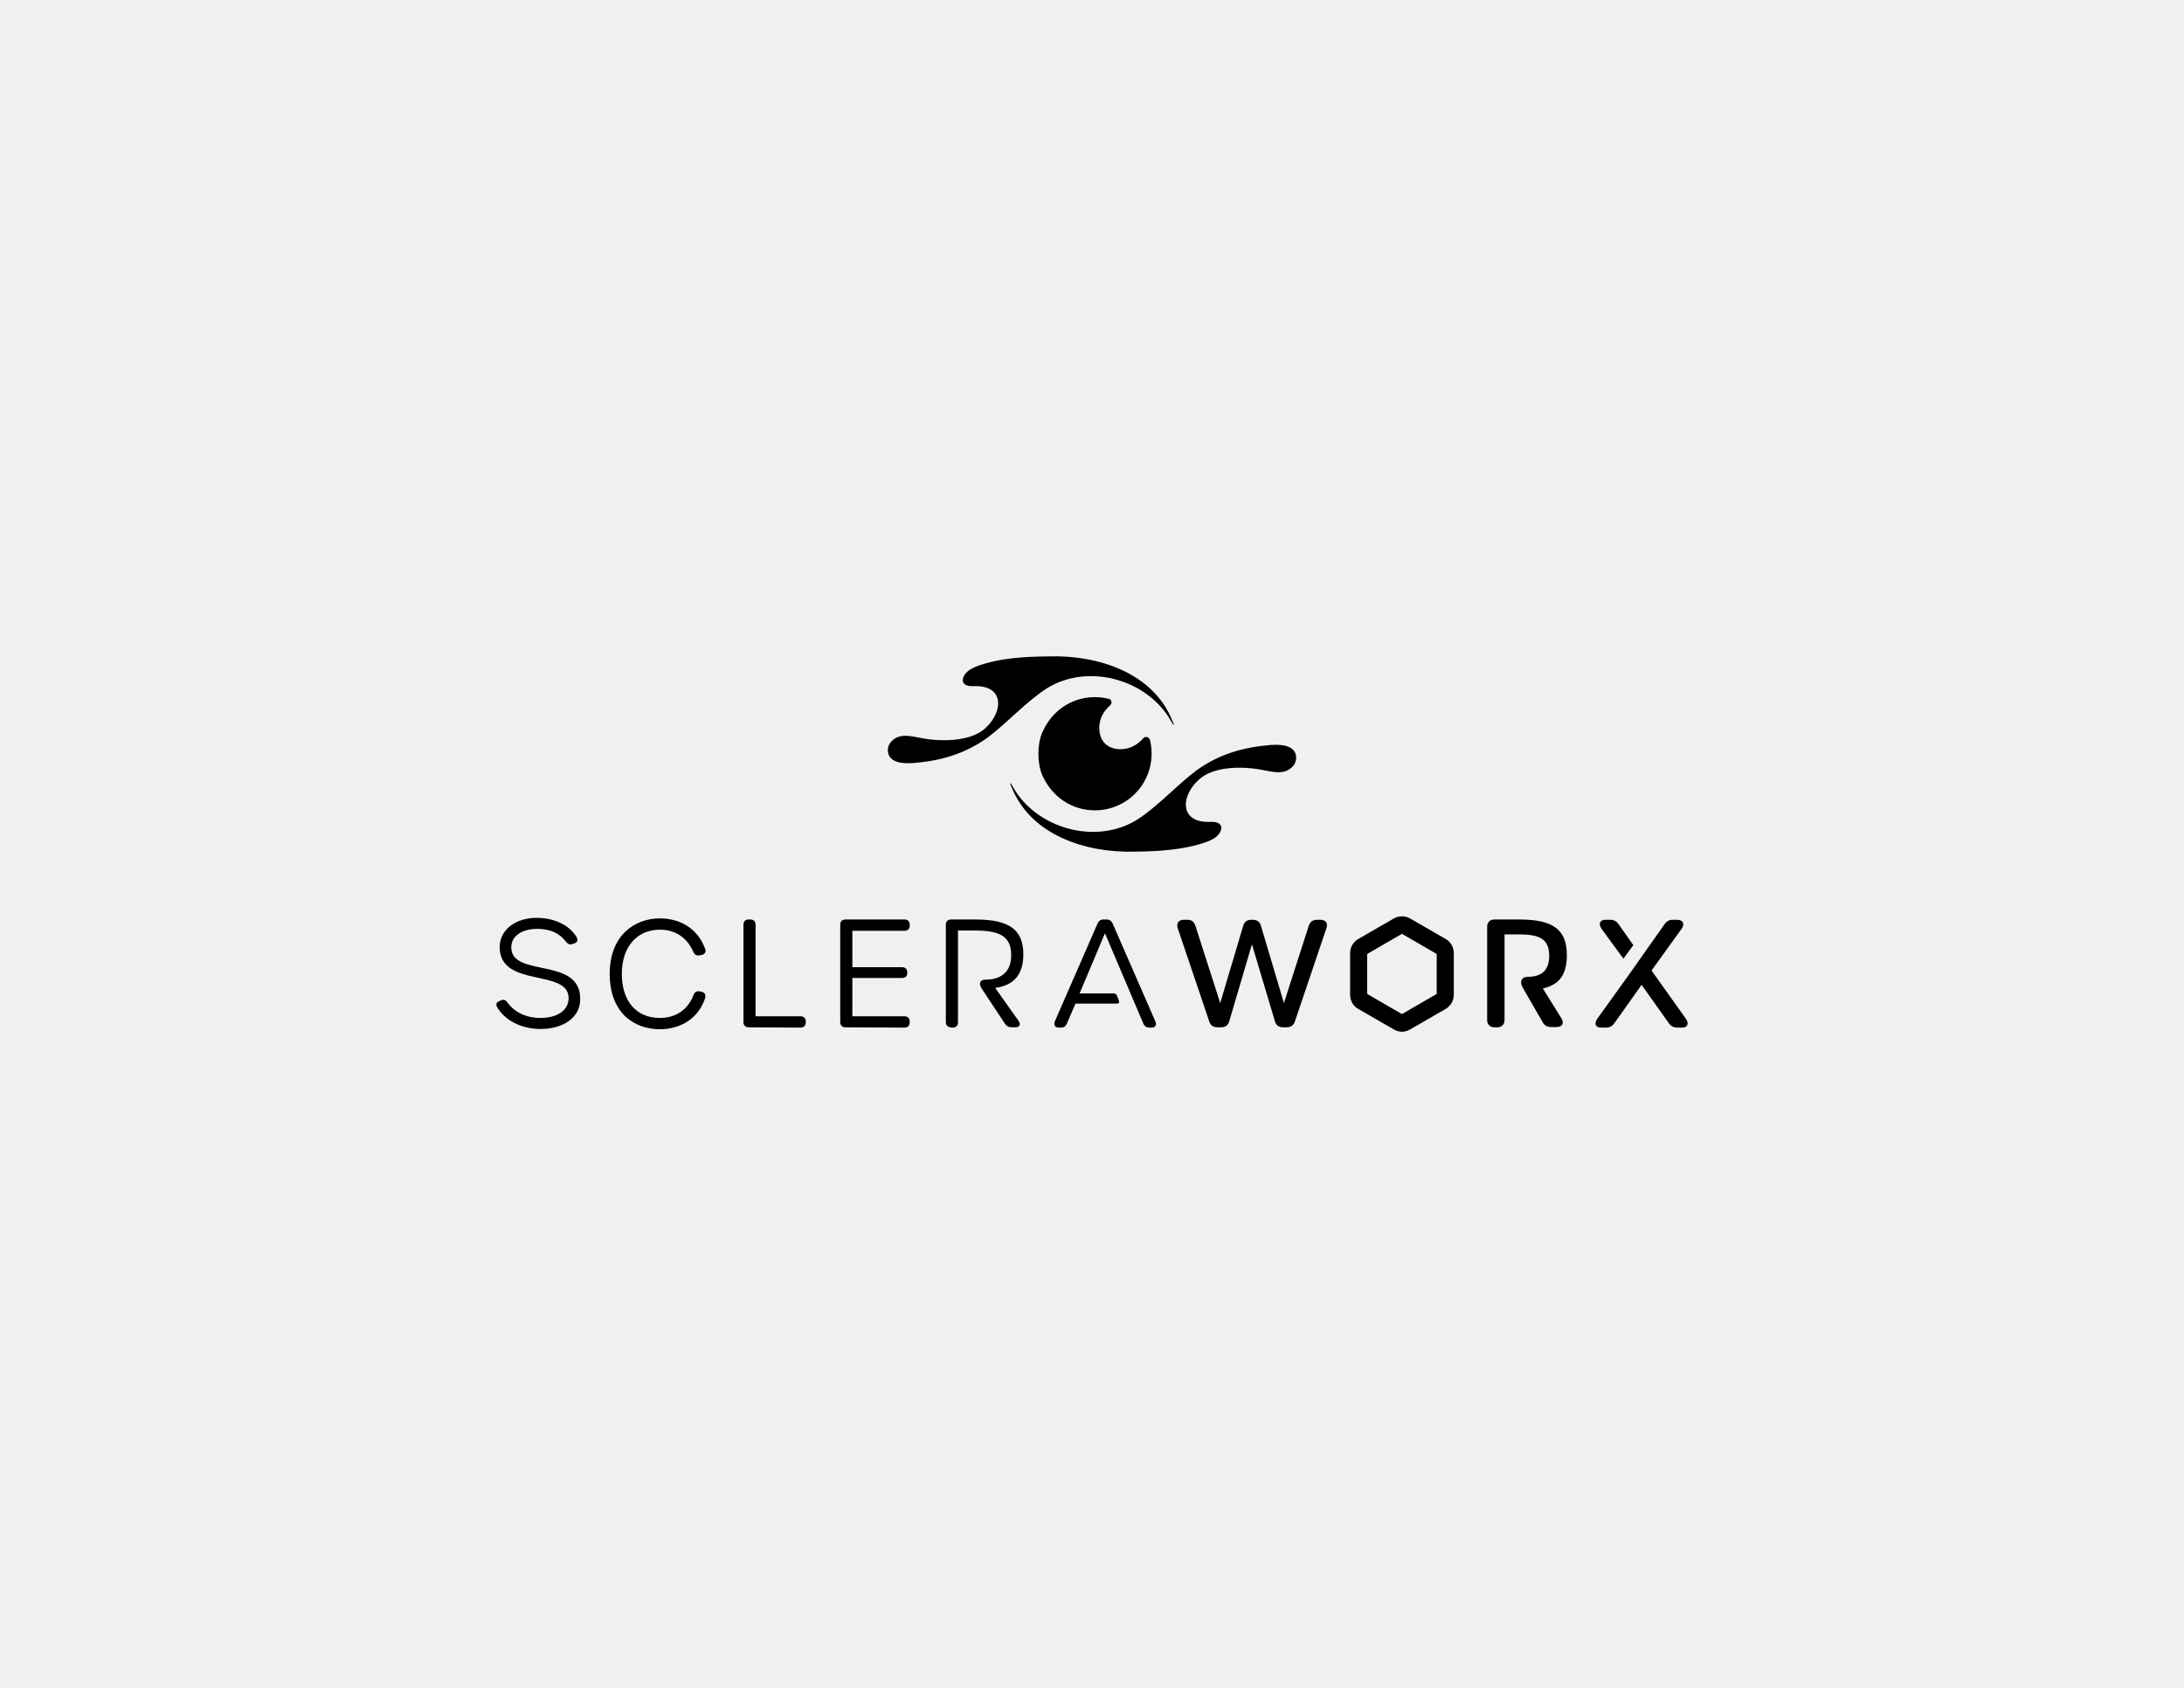
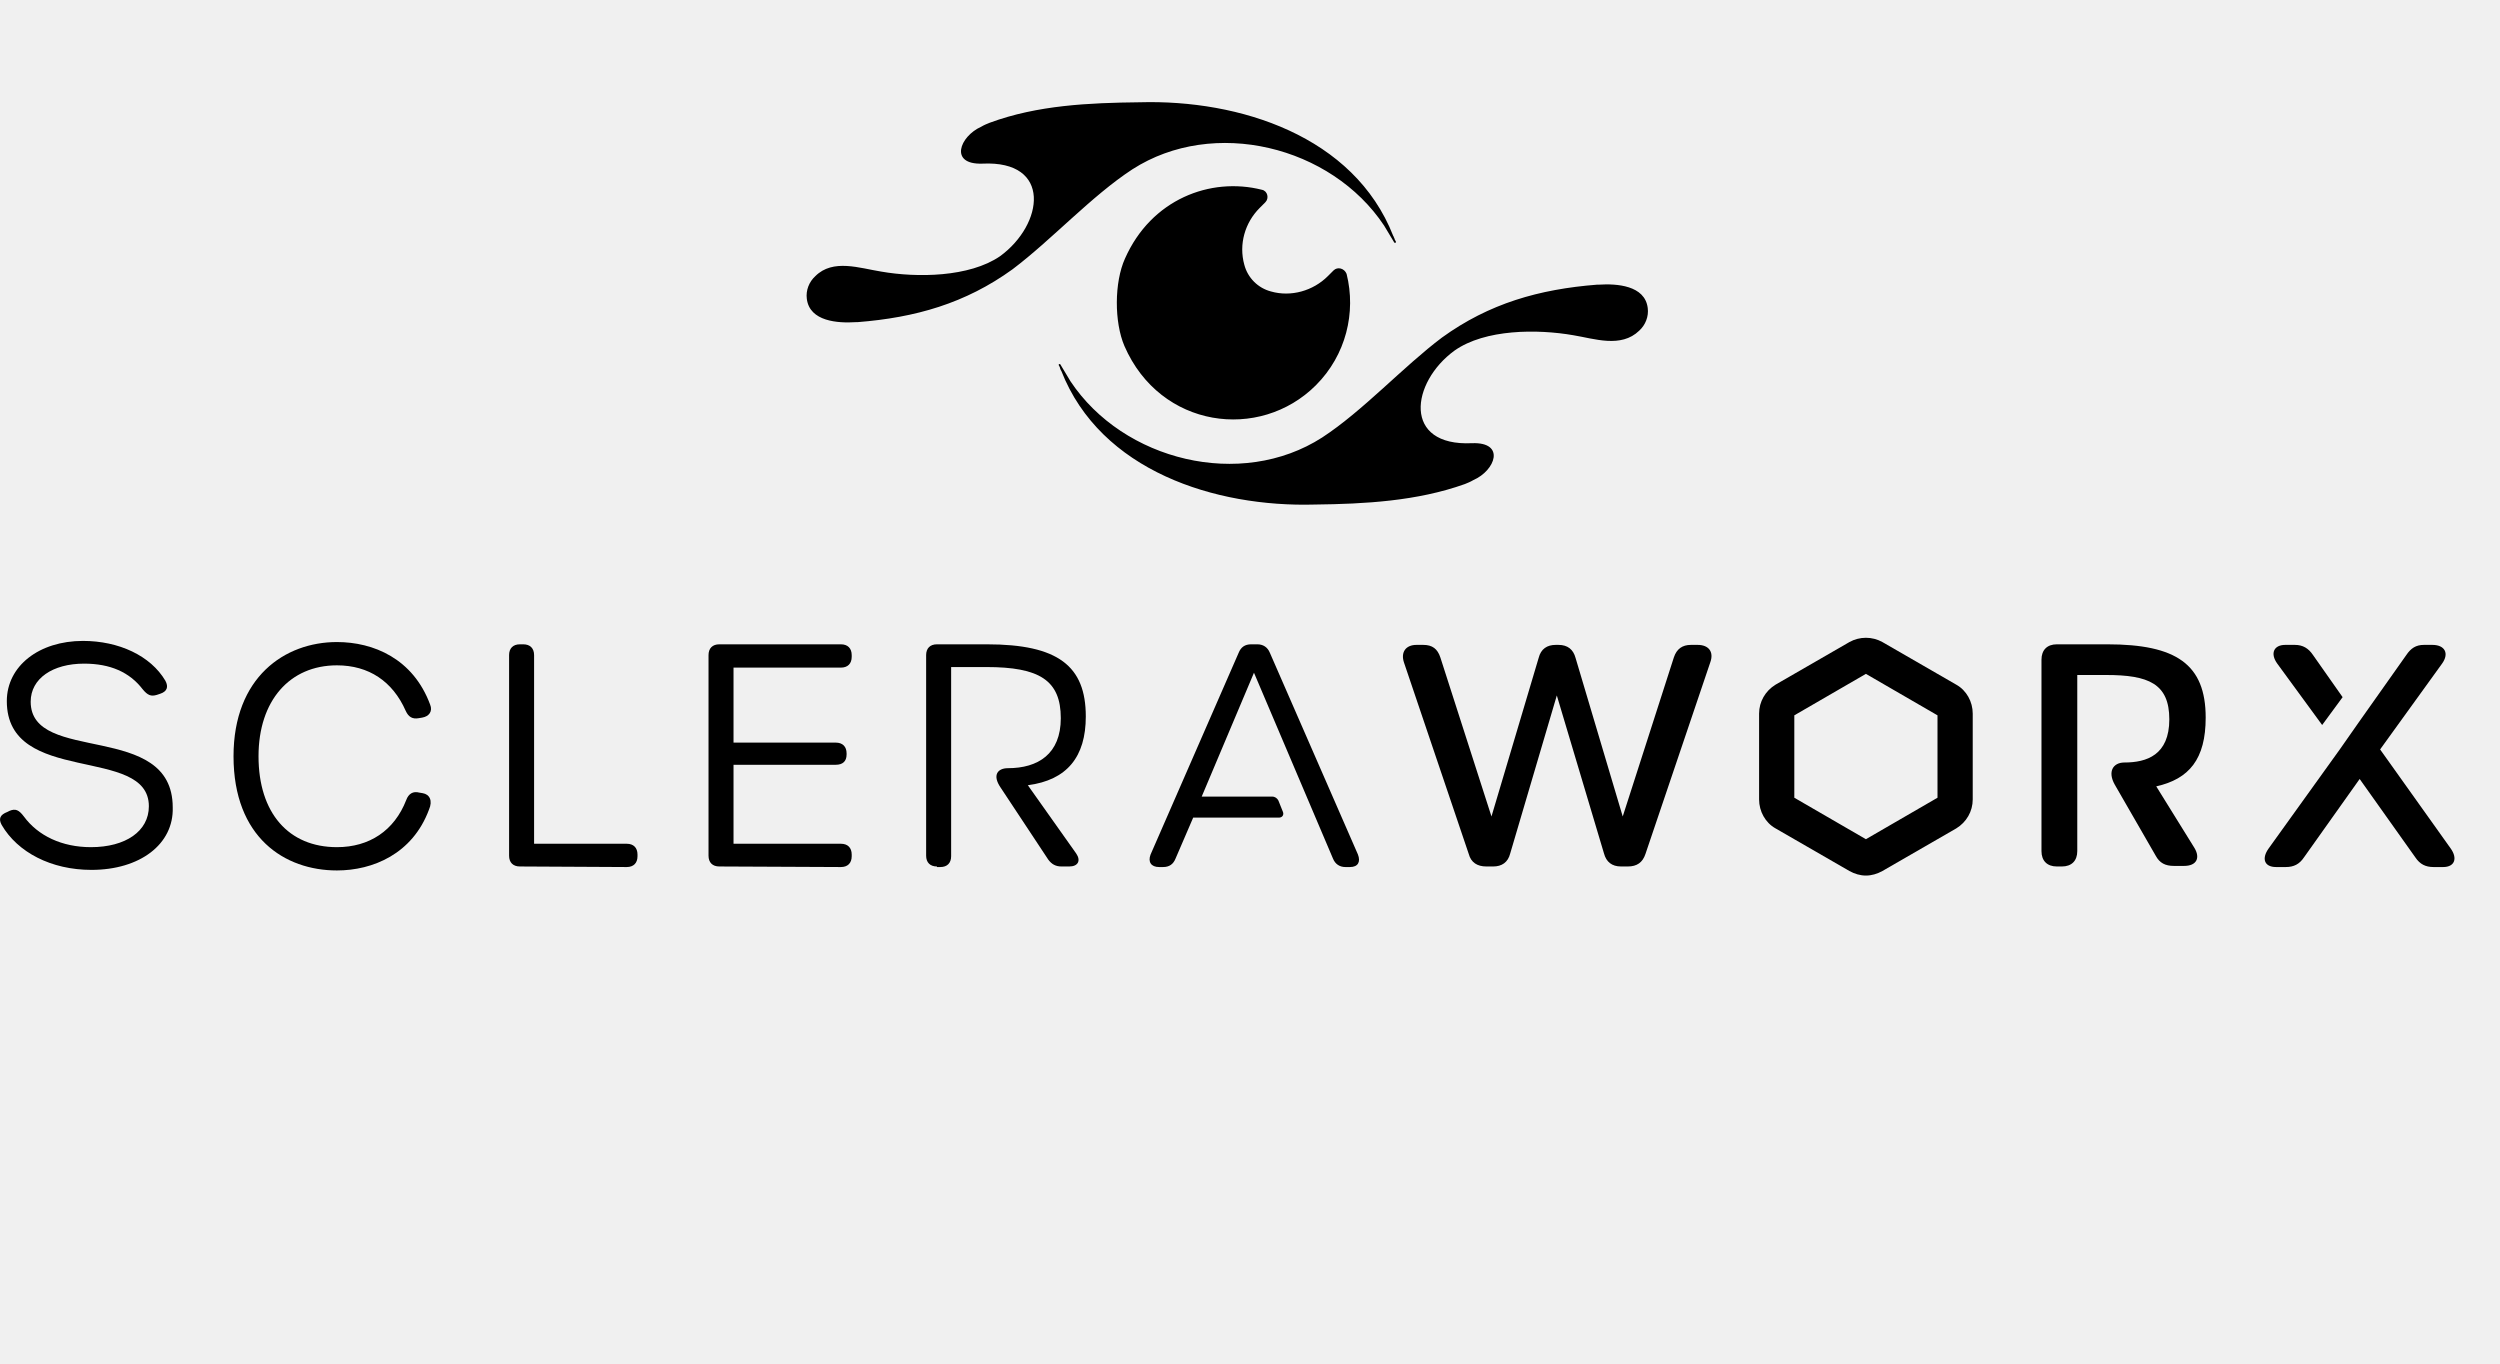
- <svg xmlns="http://www.w3.org/2000/svg" version="1.0" x="0px" y="0px" viewBox="0 0 792 612" style="enable-background:new 0 0 792 612;" xml:space="preserve">
+ <svg xmlns="http://www.w3.org/2000/svg" version="1.0" x="0px" y="0px" viewBox="180 220 440 240" style="enable-background:new 0 0 792 612;" xml:space="preserve">
  <style type="text/css">
	.st0{fill:#FFFFFF;}
</style>
  <g id="Layer_1">
    <g>
      <g>
        <g>
          <path d="M196.1,373.1c-7.1,0-13-3.1-15.8-7.9c-0.6-1.1-0.3-1.8,1-2.3l0.4-0.2c1-0.4,1.6-0.2,2.5,1c2.5,3.4,6.7,5.4,11.8,5.4      c6.1,0,10.2-2.8,10.2-7.2c0-10.8-25-3.5-25-18.5c0-6.2,5.7-10.6,13.4-10.6c6.3,0,11.9,2.6,14.5,7c0.6,1.1,0.3,1.9-0.9,2.3      l-0.6,0.2c-1,0.3-1.6,0.1-2.5-1c-2.3-3-5.7-4.5-10.3-4.5c-5.5,0-9.4,2.6-9.4,6.7c0,11.1,25,3.3,25,18.6      C210.6,368.6,204.6,373.1,196.1,373.1L196.1,373.1z" />
        </g>
        <g>
          <path d="M239.3,373.2c-9.2,0-18.2-5.8-18.2-20.1c0-13.9,9-20.1,18.2-20.1c6.4,0,13.4,2.9,16.4,11c0.5,1.2-0.2,2.1-1.4,2.3      l-0.6,0.1c-1.1,0.2-1.8-0.2-2.3-1.3c-2.3-5.2-6.5-8-12.1-8c-8.3,0-13.8,6.2-13.8,16c0,10,5.3,16,13.8,16      c5.7,0,10.1-2.9,12.2-8.3c0.4-1.1,1.2-1.6,2.3-1.3l0.6,0.1c1.2,0.2,1.8,1.3,1.1,2.9C252.6,370.3,245.6,373.2,239.3,373.2      L239.3,373.2z" />
        </g>
        <g>
          <path d="M271.5,372.5c-1.2,0-1.9-0.7-1.9-1.9v-35.3c0-1.2,0.7-1.9,1.9-1.9h0.6c1.2,0,1.9,0.7,1.9,1.9v33.2h16.3      c1.2,0,1.9,0.7,1.9,1.9v0.3c0,1.2-0.7,1.9-1.9,1.9L271.5,372.5L271.5,372.5z" />
        </g>
        <g>
          <path d="M306.6,372.5c-1.2,0-1.9-0.7-1.9-1.9v-35.3c0-1.2,0.7-1.9,1.9-1.9H328c1.2,0,1.9,0.7,1.9,1.9v0.3c0,1.2-0.7,1.9-1.9,1.9      h-18.9v13.2h18c1.2,0,1.9,0.7,1.9,1.9v0.2c0,1.2-0.7,1.8-1.9,1.8h-18v13.9H328c1.2,0,1.9,0.7,1.9,1.9v0.3c0,1.2-0.7,1.9-1.9,1.9      L306.6,372.5L306.6,372.5z" />
        </g>
        <g>
          <path d="M344.9,372.5c-1.2,0-1.9-0.7-1.9-1.9v-35.3c0-1.2,0.7-1.9,1.9-1.9h8.8c12.5,0,17.4,3.8,17.4,12.7      c0,7.1-3.3,11.2-10.2,12.1l8.5,12c0.9,1.3,0.3,2.3-1.2,2.3h-1.4c-1,0-1.7-0.4-2.3-1.2l-8.4-12.7c-1.5-2.2-0.5-3.4,1.3-3.4      c5.3,0,9.3-2.5,9.3-8.8c0-6.7-3.8-9-13.1-9h-6.2v33.3c0,1.2-0.7,1.9-1.9,1.9H344.9L344.9,372.5z" />
        </g>
        <g>
          <path d="M411.5,363.8L411.5,363.8 M400.7,338.4l-9.2,21.8h12.4c0.5,0,0.9,0.3,1.1,0.7l0.8,2c0.2,0.5-0.1,1-0.7,1H390l-3.1,7.2      c-0.4,1-1.1,1.5-2.2,1.5H384c-1.4,0-2-0.9-1.5-2.2l15.5-35.5c0.4-1,1.1-1.5,2.2-1.5h1.1c1,0,1.8,0.5,2.2,1.5l15.5,35.5h0      c0.5,1.3,0,2.2-1.4,2.2h-0.8c-1,0-1.8-0.5-2.2-1.5L400.7,338.4z" />
        </g>
        <g>
          <path d="M438.5,370.3l-11.4-33.7c-0.6-1.8,0.3-3.1,2.2-3.1h1.2c1.6,0,2.5,0.7,3,2.2l9,28l8.3-27.9c0.4-1.6,1.5-2.3,3-2.3h0.5      c1.6,0,2.6,0.8,3,2.3l8.3,27.9l9-28c0.5-1.5,1.5-2.2,3-2.2h1.2c1.9,0,2.9,1.2,2.2,3.1l-11.4,33.7c-0.5,1.5-1.5,2.2-3.1,2.2h-1.2      c-1.6,0-2.6-0.8-3-2.3l-8.3-27.8l-8.2,27.8c-0.4,1.6-1.5,2.3-3,2.3h-1.2C440,372.5,438.9,371.8,438.5,370.3z" />
        </g>
        <g>
          <path d="M539.3,369.8v-33.7c0-1.7,1-2.7,2.7-2.7h8.9c12.1,0,17.3,3.5,17.3,12.9c0,7.3-2.9,10.8-8.7,12.1l6.7,10.8      c1.1,1.8,0.4,3.2-1.8,3.2h-1.8c-1.5,0-2.5-0.5-3.2-1.8l-7.2-12.5c-1.3-2.3-0.3-3.9,1.7-3.9c3.9,0,7.9-1.3,7.9-7.6      c0-6.3-3.7-7.8-11.1-7.8h-5.1v31c0,1.7-1,2.7-2.7,2.7H542C540.3,372.5,539.3,371.5,539.3,369.8z" />
        </g>
        <g>
          <path d="M595.3,346.9l8.2-11.6c0.8-1.2,1.7-1.8,3.1-1.8h1.5c2.2,0,3,1.5,1.7,3.3l-10.9,15.1l12.4,17.4c1.3,1.8,0.7,3.3-1.3,3.3      h-1.7c-1.4,0-2.4-0.5-3.2-1.7l-9.8-13.8l-9.8,13.8c-0.8,1.2-1.8,1.7-3.2,1.7h-1.7l0,0c-2.1,0-2.6-1.5-1.3-3.3l12.5-17.4      L595.3,346.9z M588.7,347.6l-7.9-10.8c-1.3-1.8-0.6-3.3,1.4-3.3h1.7c1.4,0,2.4,0.6,3.2,1.8l5.2,7.4L588.7,347.6z" />
        </g>
        <g>
          <path d="M508.4,374.1c-1,0-2-0.3-2.9-0.8l-13-7.5c-1.8-1-2.9-3-2.9-5.1v-15.1c0-2.1,1.1-4,2.9-5.1l13-7.5c1.8-1,4-1,5.8,0      l13,7.5c1.8,1,2.9,3,2.9,5.1v15.1c0,2.1-1.1,4-2.9,5.1l-13,7.5C510.4,373.8,509.4,374.1,508.4,374.1z M495.8,360.4l12.6,7.3      l12.6-7.3v-14.5l-12.6-7.3l-12.6,7.3V360.4z" />
        </g>
      </g>
      <path d="M425.7,262.6c0,0.1-0.2,0.2-0.3,0.1c-0.1-0.1-1.4-2.4-1.8-3c-9.3-14-30-19.1-44.3-9.9c-7.2,4.7-14.2,12.4-21.1,17.6    c-8.3,6-17.1,8.5-27.3,9.3c-0.1,0-0.2,0-0.3,0c-3.1,0.2-8.1-0.1-8.6-4.1c-0.2-1.5,0.4-3,1.5-4c3.1-3.1,7.8-1.4,11.6-0.8    c6.3,1.1,15.5,1,20.9-2.7c7.7-5.6,9.2-16.9-3.1-16.3c-5.9,0.2-4-4.8-0.2-6.5c0.5-0.3,1-0.5,1.5-0.7c8.4-3.1,17.5-3.5,26.4-3.6    c17.5-0.5,37.7,5.9,44.6,23.5c0.1,0.1,0.1,0.3,0.2,0.4C425.4,262.1,425.7,262.5,425.7,262.6z M414.7,267.6l-1,1    c-2.6,2.6-6.5,3.7-10,2.7l0,0c-2.3-0.6-4.1-2.4-4.7-4.7l0,0c-1-3.6,0.1-7.4,2.7-10l1-1c0.7-0.7,0.4-2-0.6-2.2    c-9.1-2.3-19.5,1.7-24.1,12.1c-1.9,4.2-1.9,11.2-0.1,15.4c6.3,14.5,23.8,16.8,33.7,6.9c5.3-5.3,7.1-12.8,5.4-19.6    C416.6,267.2,415.4,266.9,414.7,267.6z M366.6,284.9c0.1,0.2,0.1,0.3,0.2,0.4c6.9,17.6,27.1,24,44.6,23.5c8.8-0.1,18-0.6,26.4-3.6    c0.5-0.2,1-0.4,1.5-0.7c3.9-1.7,5.7-6.7-0.2-6.5c-12.3,0.6-10.8-10.7-3.1-16.3c5.4-3.8,14.6-3.8,20.9-2.7    c3.7,0.6,8.4,2.3,11.6-0.8c1.1-1,1.7-2.5,1.5-4c-0.5-4-5.5-4.3-8.6-4.1c-0.1,0-0.2,0-0.3,0c-10.2,0.8-19,3.3-27.3,9.3    c-6.8,5.1-13.9,12.9-21.1,17.6c-14.3,9.2-35,4.1-44.3-9.9c-0.4-0.6-1.7-2.9-1.8-3c-0.1-0.1-0.2,0-0.3,0.1    C366.3,284.2,366.6,284.7,366.6,284.9z" />
    </g>
  </g>
  <g id="Layer_2">
</g>
</svg>
